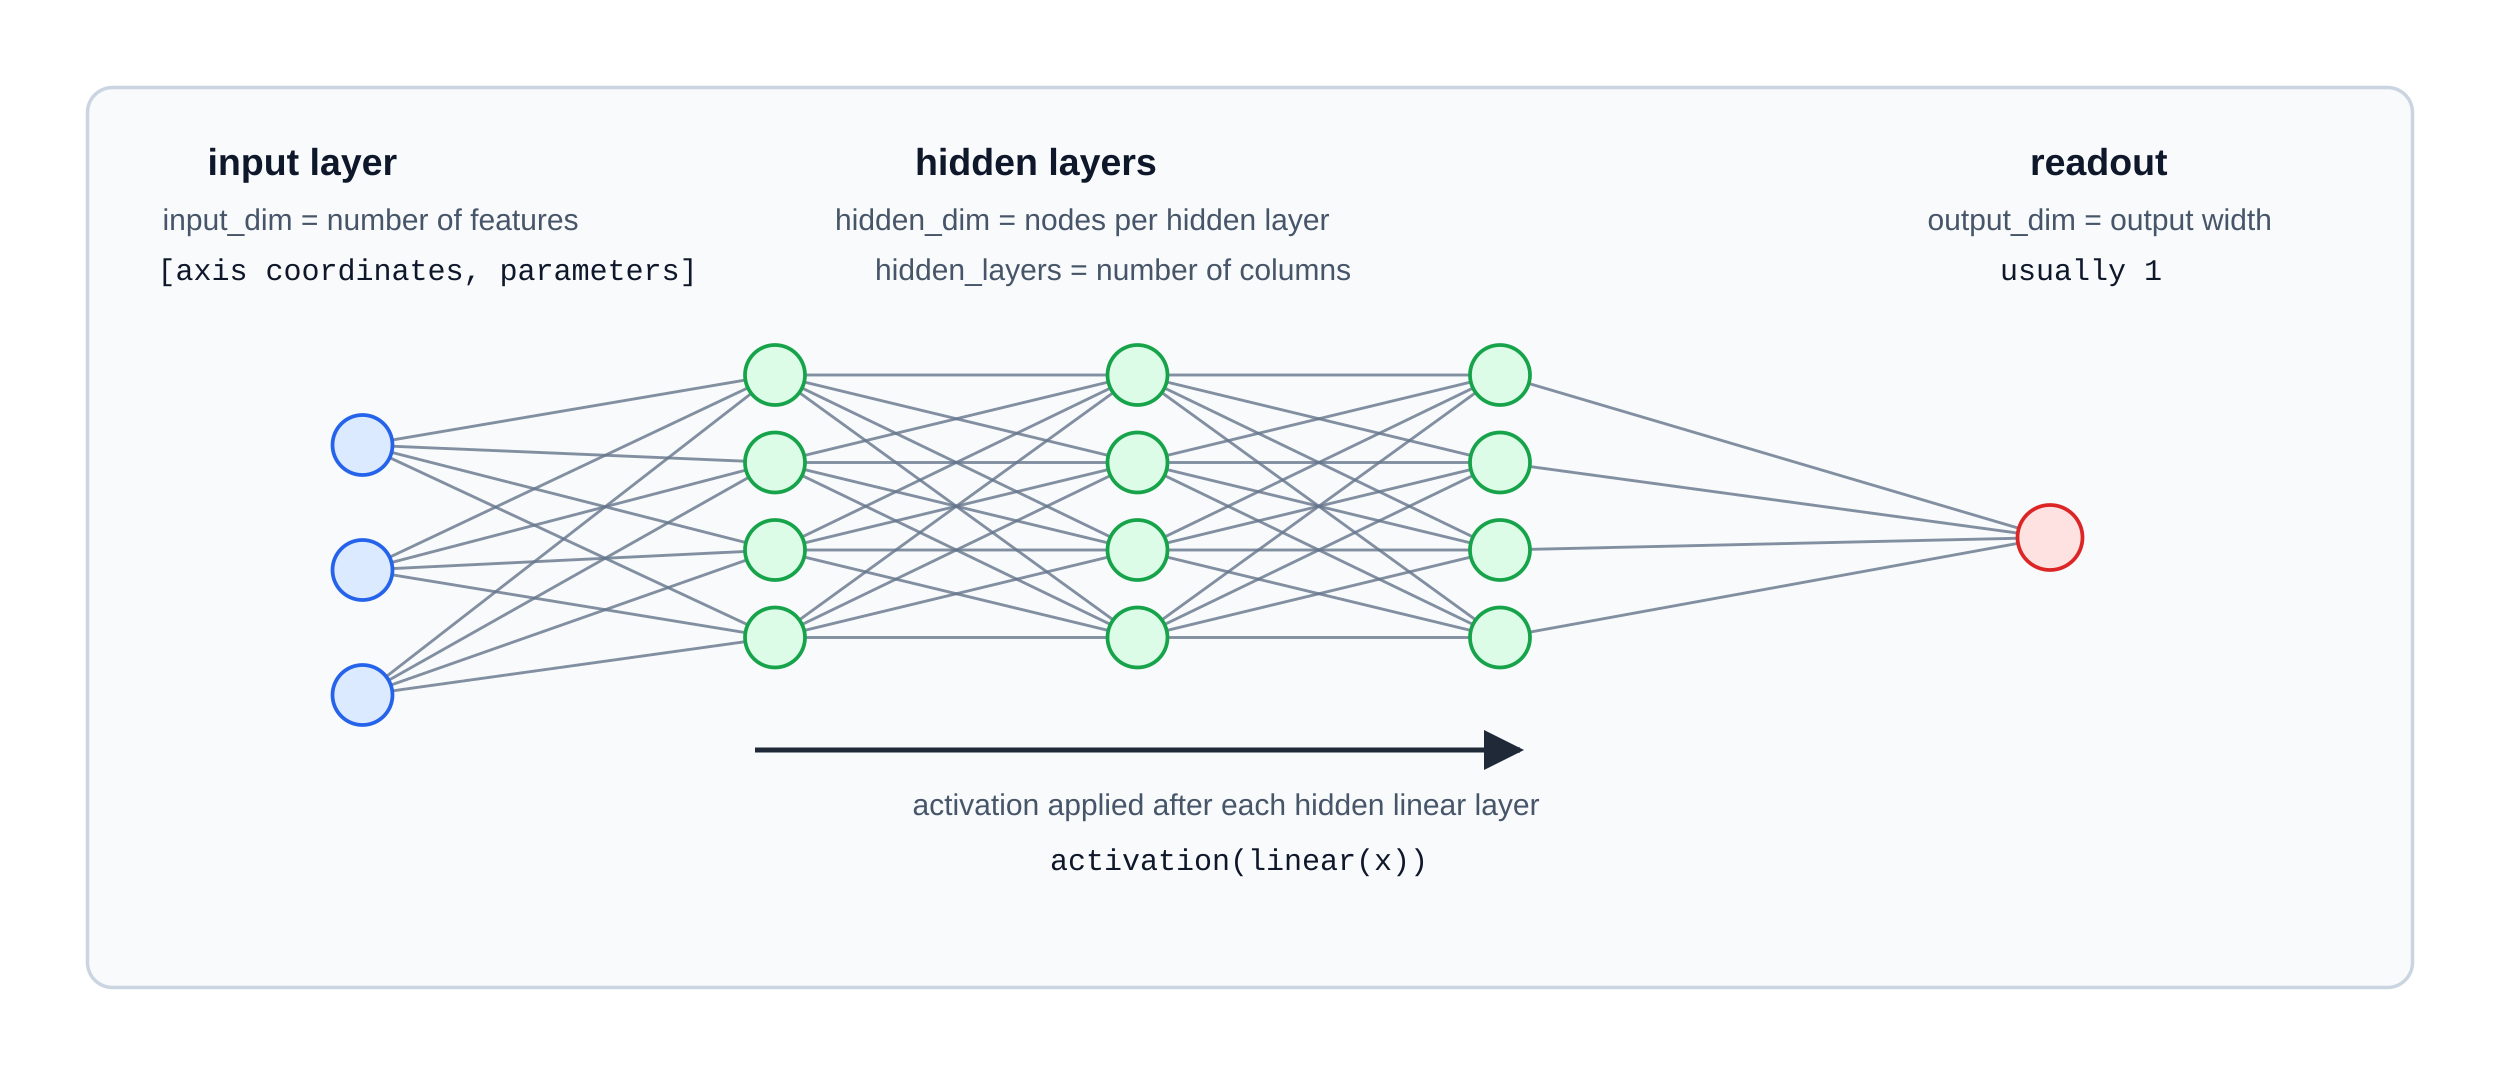
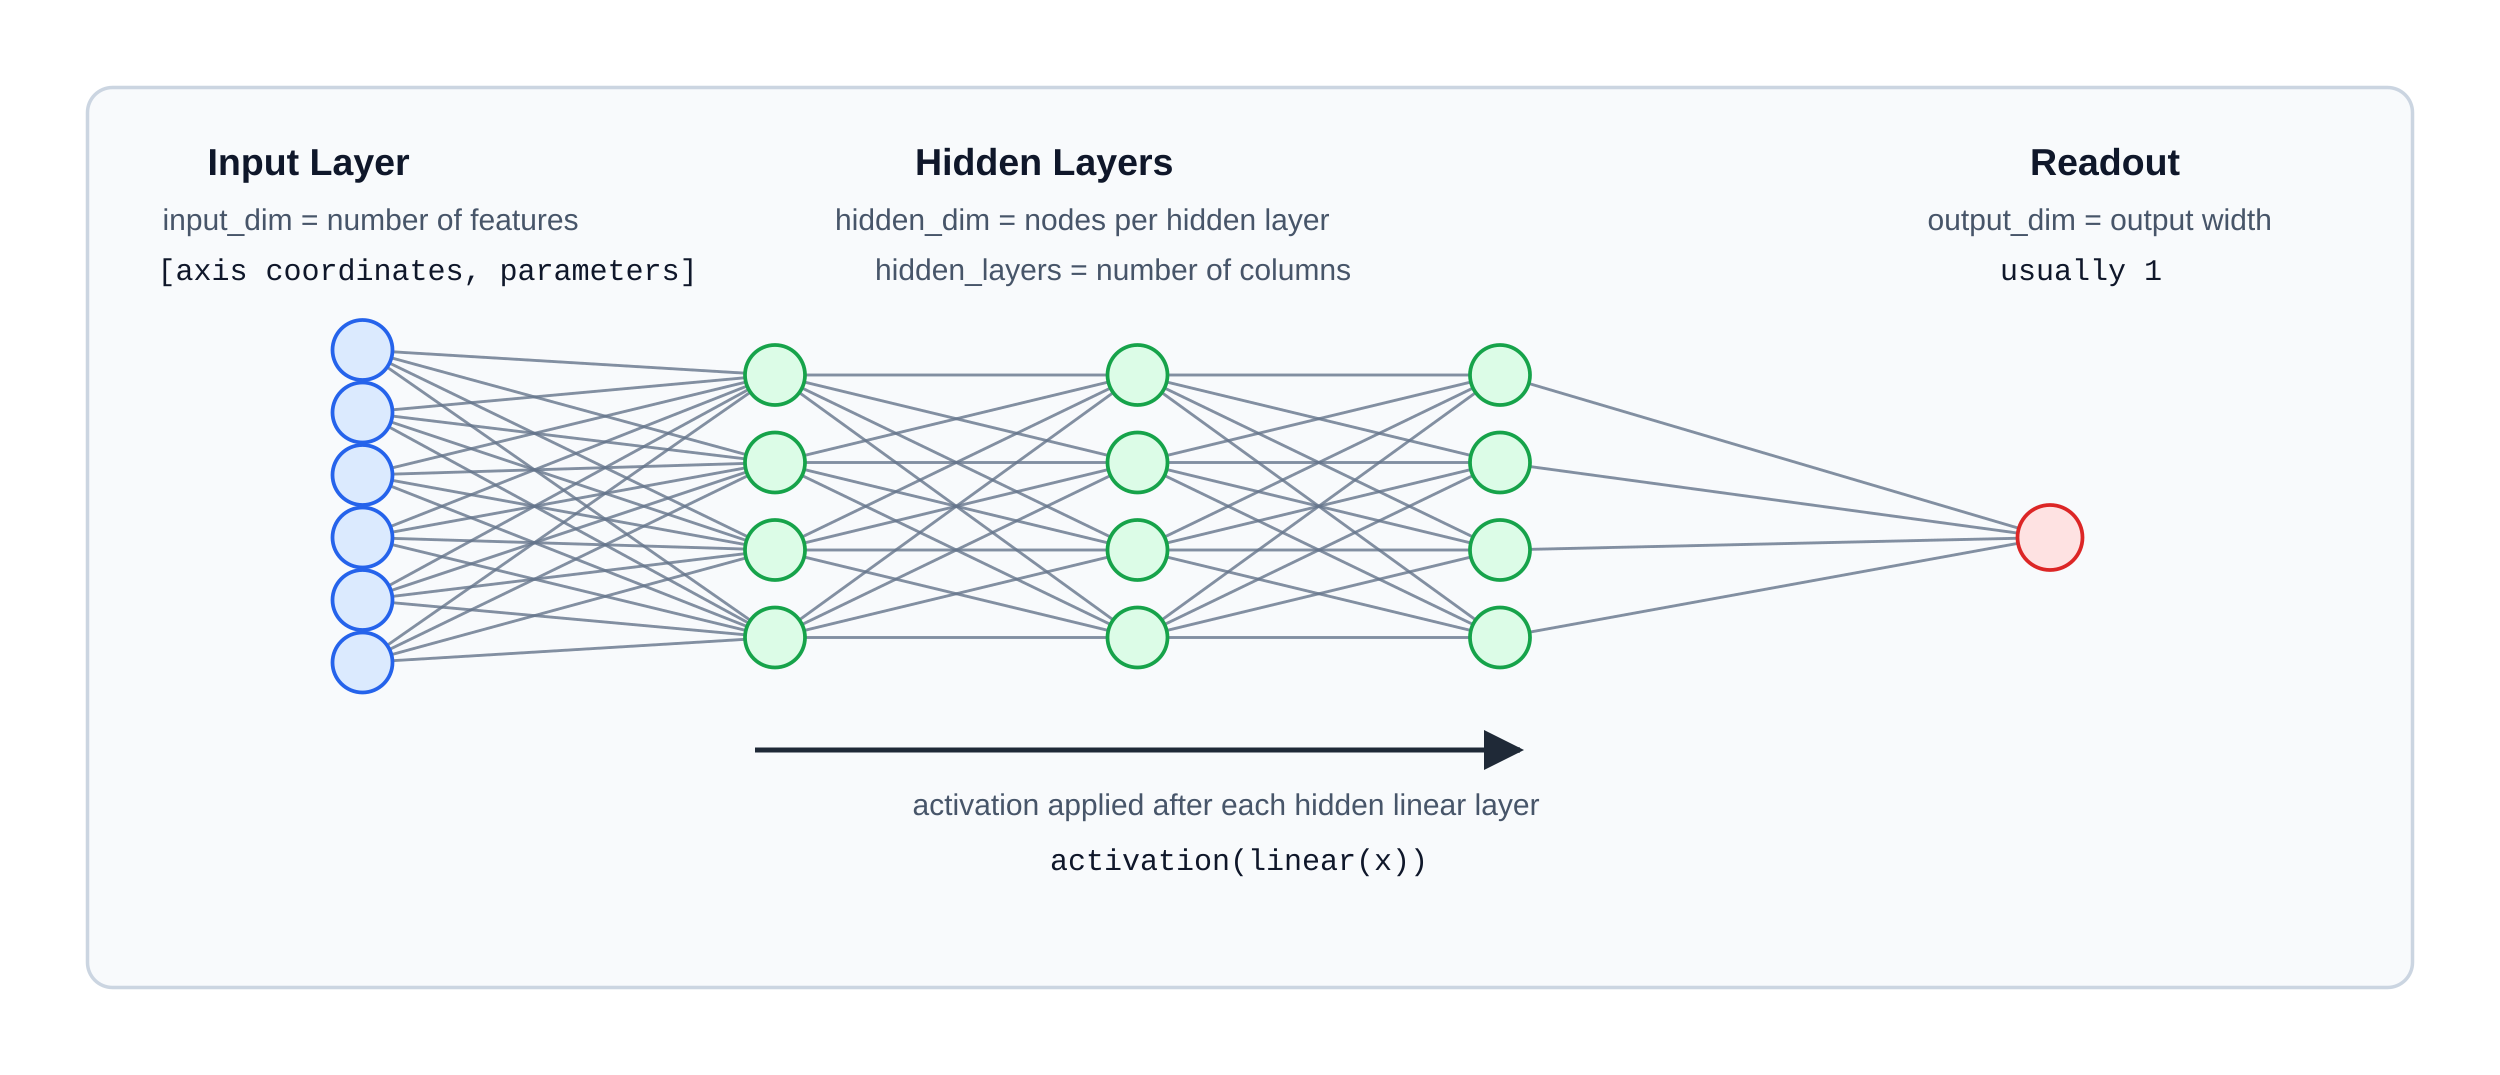
<svg xmlns="http://www.w3.org/2000/svg" width="1000" height="430" viewBox="0 0 1000 430" role="img" aria-labelledby="title desc">
  <defs>
    <marker id="arrow" viewBox="0 0 10 10" refX="9" refY="5" markerWidth="8" markerHeight="8" orient="auto">
      <path d="M 0 0 L 10 5 L 0 10 z" fill="#1f2937" />
    </marker>
    <style>
      .bg { fill: #ffffff; }
      .panel { fill: #f8fafc; stroke: #cbd5e1; stroke-width: 1.4; }
      .input { fill: #dbeafe; stroke: #2563eb; stroke-width: 1.5; }
      .hidden { fill: #dcfce7; stroke: #16a34a; stroke-width: 1.5; }
      .output { fill: #fee2e2; stroke: #dc2626; stroke-width: 1.5; }
      .conn { stroke: #64748b; stroke-width: 1.15; opacity: 0.8; }
      .arrow { stroke: #1f2937; stroke-width: 2; fill: none; marker-end: url(#arrow); }
      .label { font-family: Arial, Helvetica, sans-serif; font-size: 15px; font-weight: 700; fill: #0f172a; }
      .small { font-family: Arial, Helvetica, sans-serif; font-size: 12px; fill: #475569; }
      .mono { font-family: "SFMono-Regular", Consolas, "Liberation Mono", monospace; font-size: 12px; fill: #0f172a; }
      .node { fill: #ffffff; stroke: #334155; stroke-width: 1.3; }
    </style>
  </defs>
  <rect class="bg" x="0" y="0" width="1000" height="430" />
  <rect class="panel" x="35" y="35" width="930" height="360" rx="10" />
-   <text class="label" x="83" y="70">input layer</text>
+   <text class="label" x="83" y="70">Input Layer</text>
  <text class="small" x="65" y="92">input_dim = number of features</text>
  <text class="mono" x="63" y="112">[axis coordinates, parameters]</text>
-   <text class="label" x="366" y="70">hidden layers</text>
+   <text class="label" x="366" y="70">Hidden Layers</text>
  <text class="small" x="334" y="92">hidden_dim = nodes per hidden layer</text>
  <text class="small" x="350" y="112">hidden_layers = number of columns</text>
-   <text class="label" x="812" y="70">readout</text>
+   <text class="label" x="812" y="70">Readout</text>
  <text class="small" x="771" y="92">output_dim = output width</text>
  <text class="mono" x="800" y="112">usually 1</text>
  <g>
-     <line class="conn" x1="145" y1="178" x2="310" y2="150" />
-     <line class="conn" x1="145" y1="178" x2="310" y2="185" />
-     <line class="conn" x1="145" y1="178" x2="310" y2="220" />
-     <line class="conn" x1="145" y1="178" x2="310" y2="255" />
-     <line class="conn" x1="145" y1="228" x2="310" y2="150" />
-     <line class="conn" x1="145" y1="228" x2="310" y2="185" />
-     <line class="conn" x1="145" y1="228" x2="310" y2="220" />
-     <line class="conn" x1="145" y1="228" x2="310" y2="255" />
-     <line class="conn" x1="145" y1="278" x2="310" y2="150" />
-     <line class="conn" x1="145" y1="278" x2="310" y2="185" />
-     <line class="conn" x1="145" y1="278" x2="310" y2="220" />
-     <line class="conn" x1="145" y1="278" x2="310" y2="255" />
+     <line class="conn" x1="145" y1="140" x2="310" y2="150" />
+     <line class="conn" x1="145" y1="140" x2="310" y2="185" />
+     <line class="conn" x1="145" y1="140" x2="310" y2="220" />
+     <line class="conn" x1="145" y1="140" x2="310" y2="255" />
+     <line class="conn" x1="145" y1="165" x2="310" y2="150" />
+     <line class="conn" x1="145" y1="165" x2="310" y2="185" />
+     <line class="conn" x1="145" y1="165" x2="310" y2="220" />
+     <line class="conn" x1="145" y1="165" x2="310" y2="255" />
+     <line class="conn" x1="145" y1="190" x2="310" y2="150" />
+     <line class="conn" x1="145" y1="190" x2="310" y2="185" />
+     <line class="conn" x1="145" y1="190" x2="310" y2="220" />
+     <line class="conn" x1="145" y1="190" x2="310" y2="255" />
+     <line class="conn" x1="145" y1="215" x2="310" y2="150" />
+     <line class="conn" x1="145" y1="215" x2="310" y2="185" />
+     <line class="conn" x1="145" y1="215" x2="310" y2="220" />
+     <line class="conn" x1="145" y1="215" x2="310" y2="255" />
+     <line class="conn" x1="145" y1="240" x2="310" y2="150" />
+     <line class="conn" x1="145" y1="240" x2="310" y2="185" />
+     <line class="conn" x1="145" y1="240" x2="310" y2="220" />
+     <line class="conn" x1="145" y1="240" x2="310" y2="255" />
+     <line class="conn" x1="145" y1="265" x2="310" y2="150" />
+     <line class="conn" x1="145" y1="265" x2="310" y2="185" />
+     <line class="conn" x1="145" y1="265" x2="310" y2="220" />
+     <line class="conn" x1="145" y1="265" x2="310" y2="255" />
    <line class="conn" x1="310" y1="150" x2="455" y2="150" />
    <line class="conn" x1="310" y1="150" x2="455" y2="185" />
    <line class="conn" x1="310" y1="150" x2="455" y2="220" />
    <line class="conn" x1="310" y1="150" x2="455" y2="255" />
    <line class="conn" x1="310" y1="185" x2="455" y2="150" />
    <line class="conn" x1="310" y1="185" x2="455" y2="185" />
    <line class="conn" x1="310" y1="185" x2="455" y2="220" />
    <line class="conn" x1="310" y1="185" x2="455" y2="255" />
    <line class="conn" x1="310" y1="220" x2="455" y2="150" />
    <line class="conn" x1="310" y1="220" x2="455" y2="185" />
    <line class="conn" x1="310" y1="220" x2="455" y2="220" />
    <line class="conn" x1="310" y1="220" x2="455" y2="255" />
    <line class="conn" x1="310" y1="255" x2="455" y2="150" />
    <line class="conn" x1="310" y1="255" x2="455" y2="185" />
    <line class="conn" x1="310" y1="255" x2="455" y2="220" />
    <line class="conn" x1="310" y1="255" x2="455" y2="255" />
    <line class="conn" x1="455" y1="150" x2="600" y2="150" />
    <line class="conn" x1="455" y1="150" x2="600" y2="185" />
    <line class="conn" x1="455" y1="150" x2="600" y2="220" />
    <line class="conn" x1="455" y1="150" x2="600" y2="255" />
    <line class="conn" x1="455" y1="185" x2="600" y2="150" />
    <line class="conn" x1="455" y1="185" x2="600" y2="185" />
    <line class="conn" x1="455" y1="185" x2="600" y2="220" />
    <line class="conn" x1="455" y1="185" x2="600" y2="255" />
    <line class="conn" x1="455" y1="220" x2="600" y2="150" />
    <line class="conn" x1="455" y1="220" x2="600" y2="185" />
    <line class="conn" x1="455" y1="220" x2="600" y2="220" />
    <line class="conn" x1="455" y1="220" x2="600" y2="255" />
    <line class="conn" x1="455" y1="255" x2="600" y2="150" />
    <line class="conn" x1="455" y1="255" x2="600" y2="185" />
    <line class="conn" x1="455" y1="255" x2="600" y2="220" />
    <line class="conn" x1="455" y1="255" x2="600" y2="255" />
    <line class="conn" x1="600" y1="150" x2="820" y2="215" />
    <line class="conn" x1="600" y1="185" x2="820" y2="215" />
    <line class="conn" x1="600" y1="220" x2="820" y2="215" />
    <line class="conn" x1="600" y1="255" x2="820" y2="215" />
  </g>
-   <circle class="input" cx="145" cy="178" r="12" />
-   <circle class="input" cx="145" cy="228" r="12" />
-   <circle class="input" cx="145" cy="278" r="12" />
+   <circle class="input" cx="145" cy="140" r="12" />
+   <circle class="input" cx="145" cy="165" r="12" />
+   <circle class="input" cx="145" cy="190" r="12" />
+   <circle class="input" cx="145" cy="215" r="12" />
+   <circle class="input" cx="145" cy="240" r="12" />
+   <circle class="input" cx="145" cy="265" r="12" />
  <circle class="hidden" cx="310" cy="150" r="12" />
  <circle class="hidden" cx="310" cy="185" r="12" />
  <circle class="hidden" cx="310" cy="220" r="12" />
  <circle class="hidden" cx="310" cy="255" r="12" />
  <circle class="hidden" cx="455" cy="150" r="12" />
  <circle class="hidden" cx="455" cy="185" r="12" />
  <circle class="hidden" cx="455" cy="220" r="12" />
  <circle class="hidden" cx="455" cy="255" r="12" />
  <circle class="hidden" cx="600" cy="150" r="12" />
  <circle class="hidden" cx="600" cy="185" r="12" />
  <circle class="hidden" cx="600" cy="220" r="12" />
  <circle class="hidden" cx="600" cy="255" r="12" />
  <circle class="output" cx="820" cy="215" r="13" />
  <path class="arrow" d="M 302 300 L 608 300" />
  <text class="small" x="365" y="326">activation applied after each hidden linear layer</text>
  <text class="mono" x="420" y="348">activation(linear(x))</text>
</svg>
